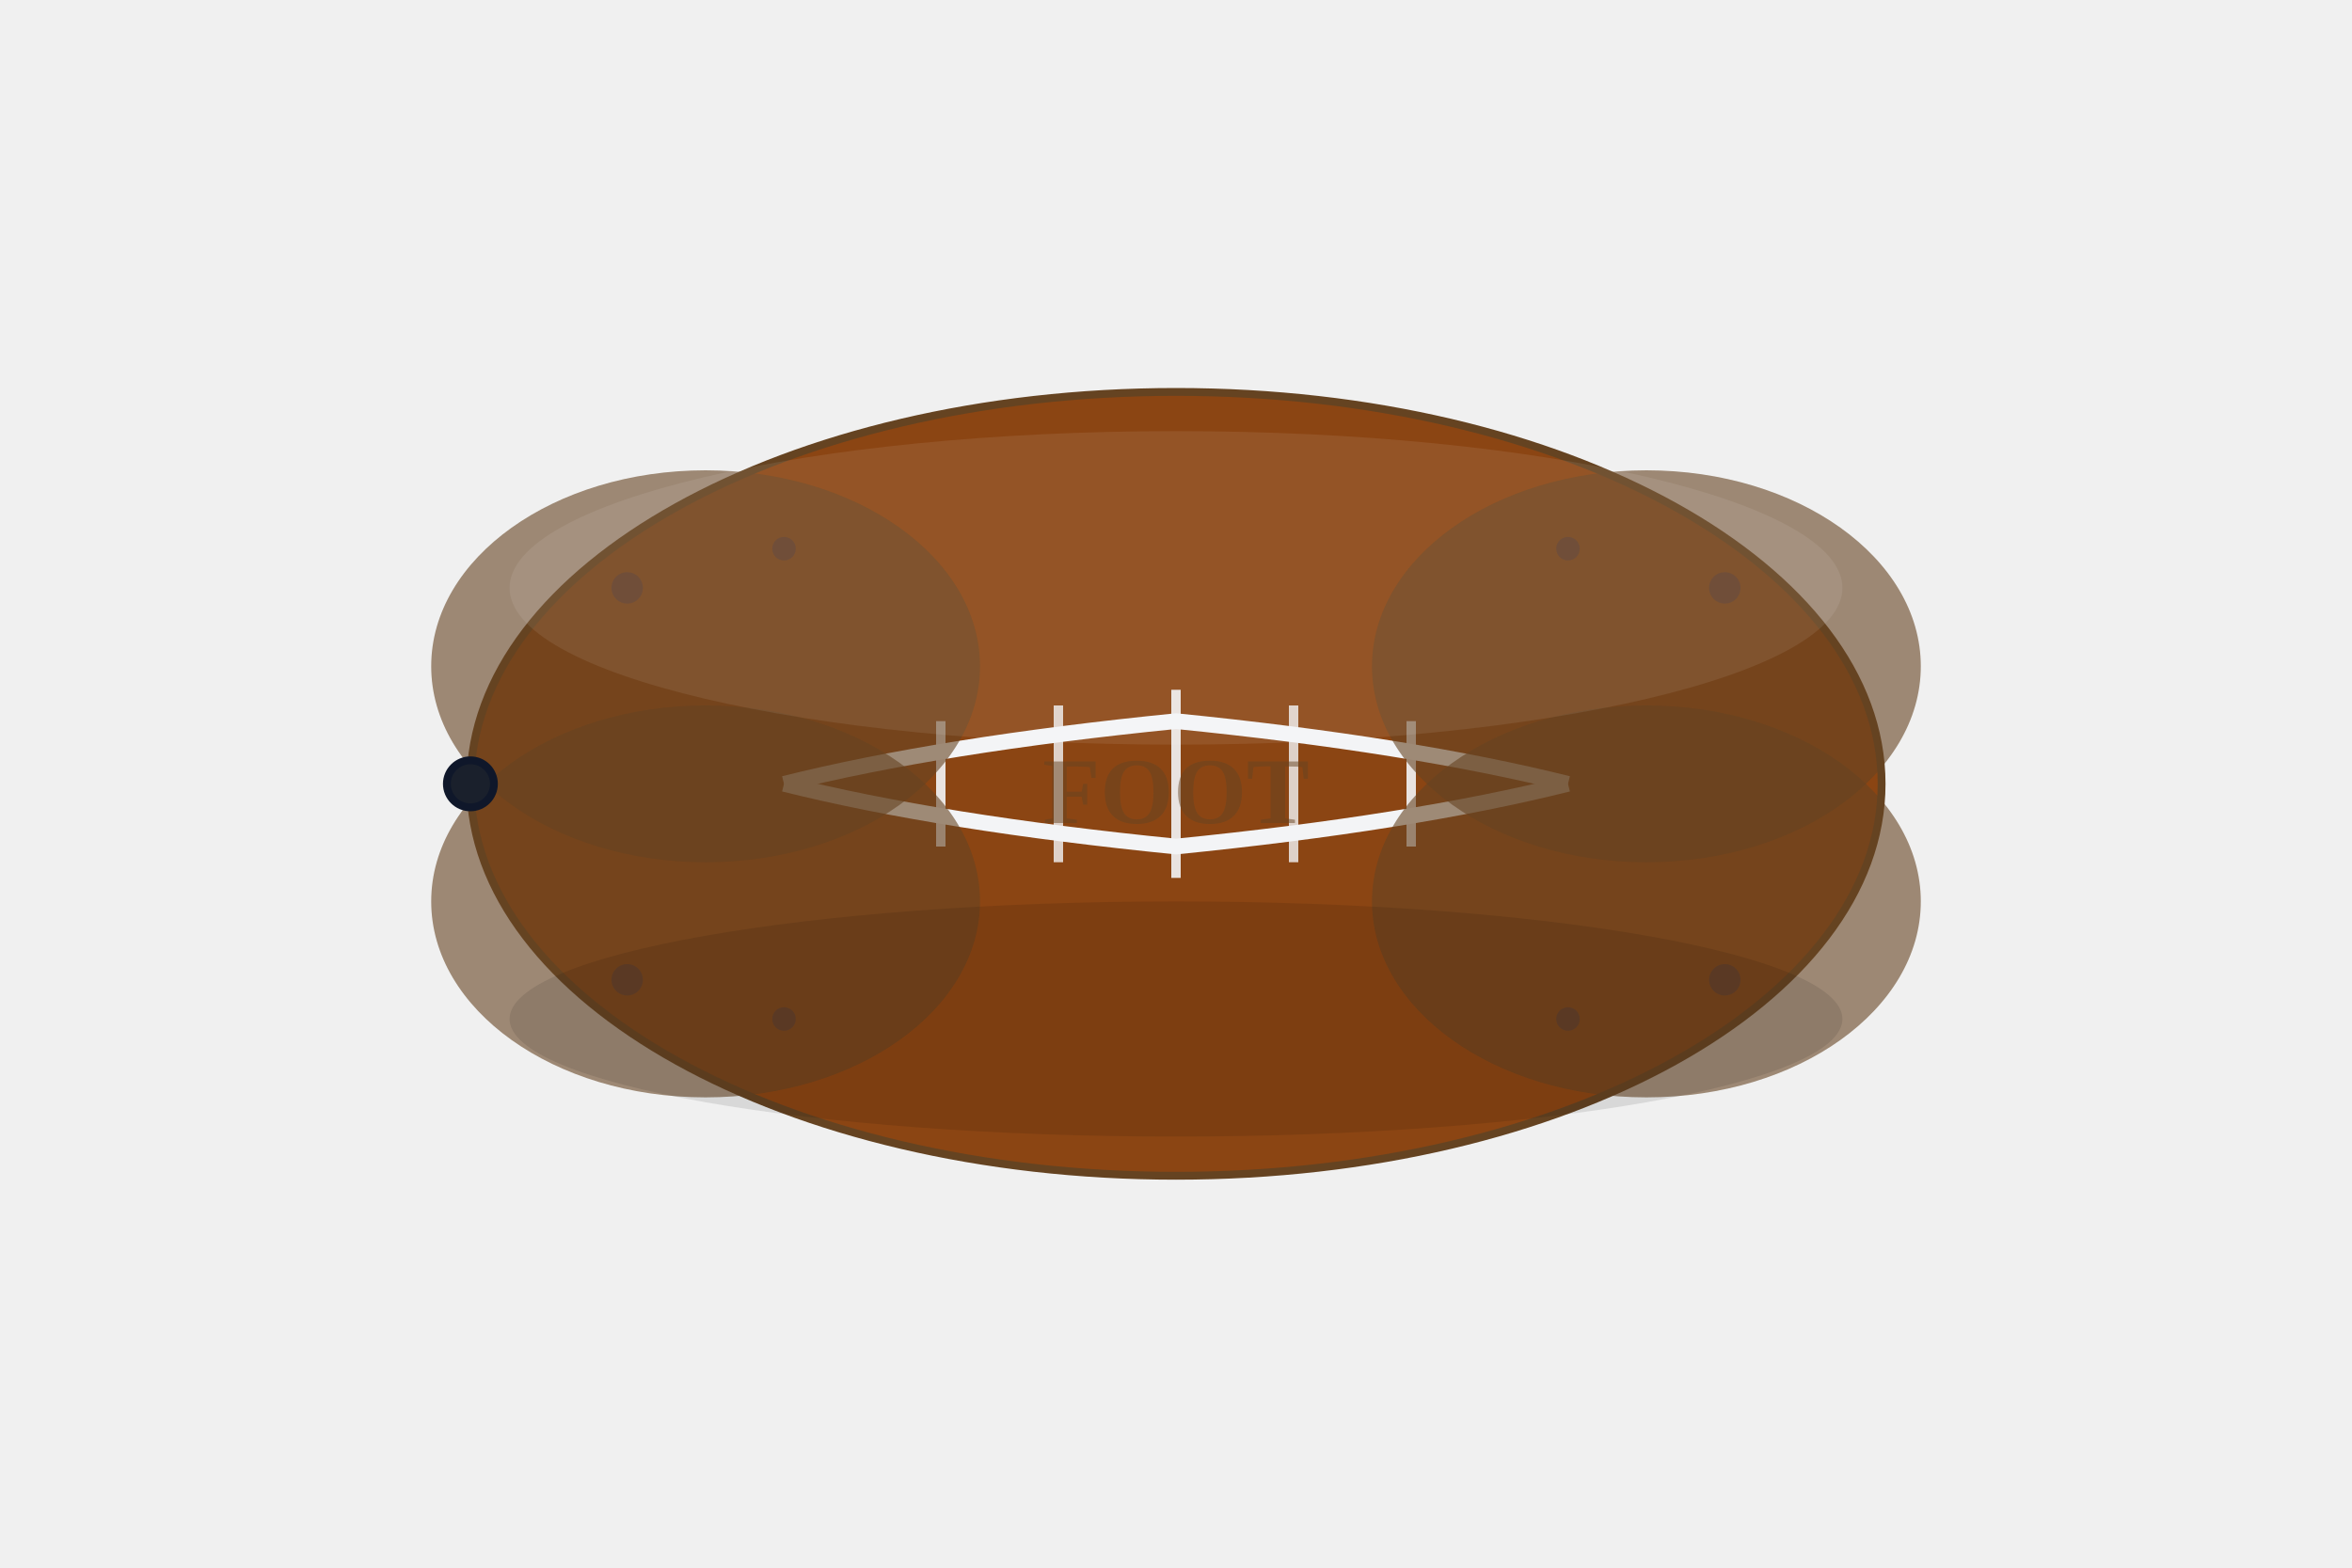
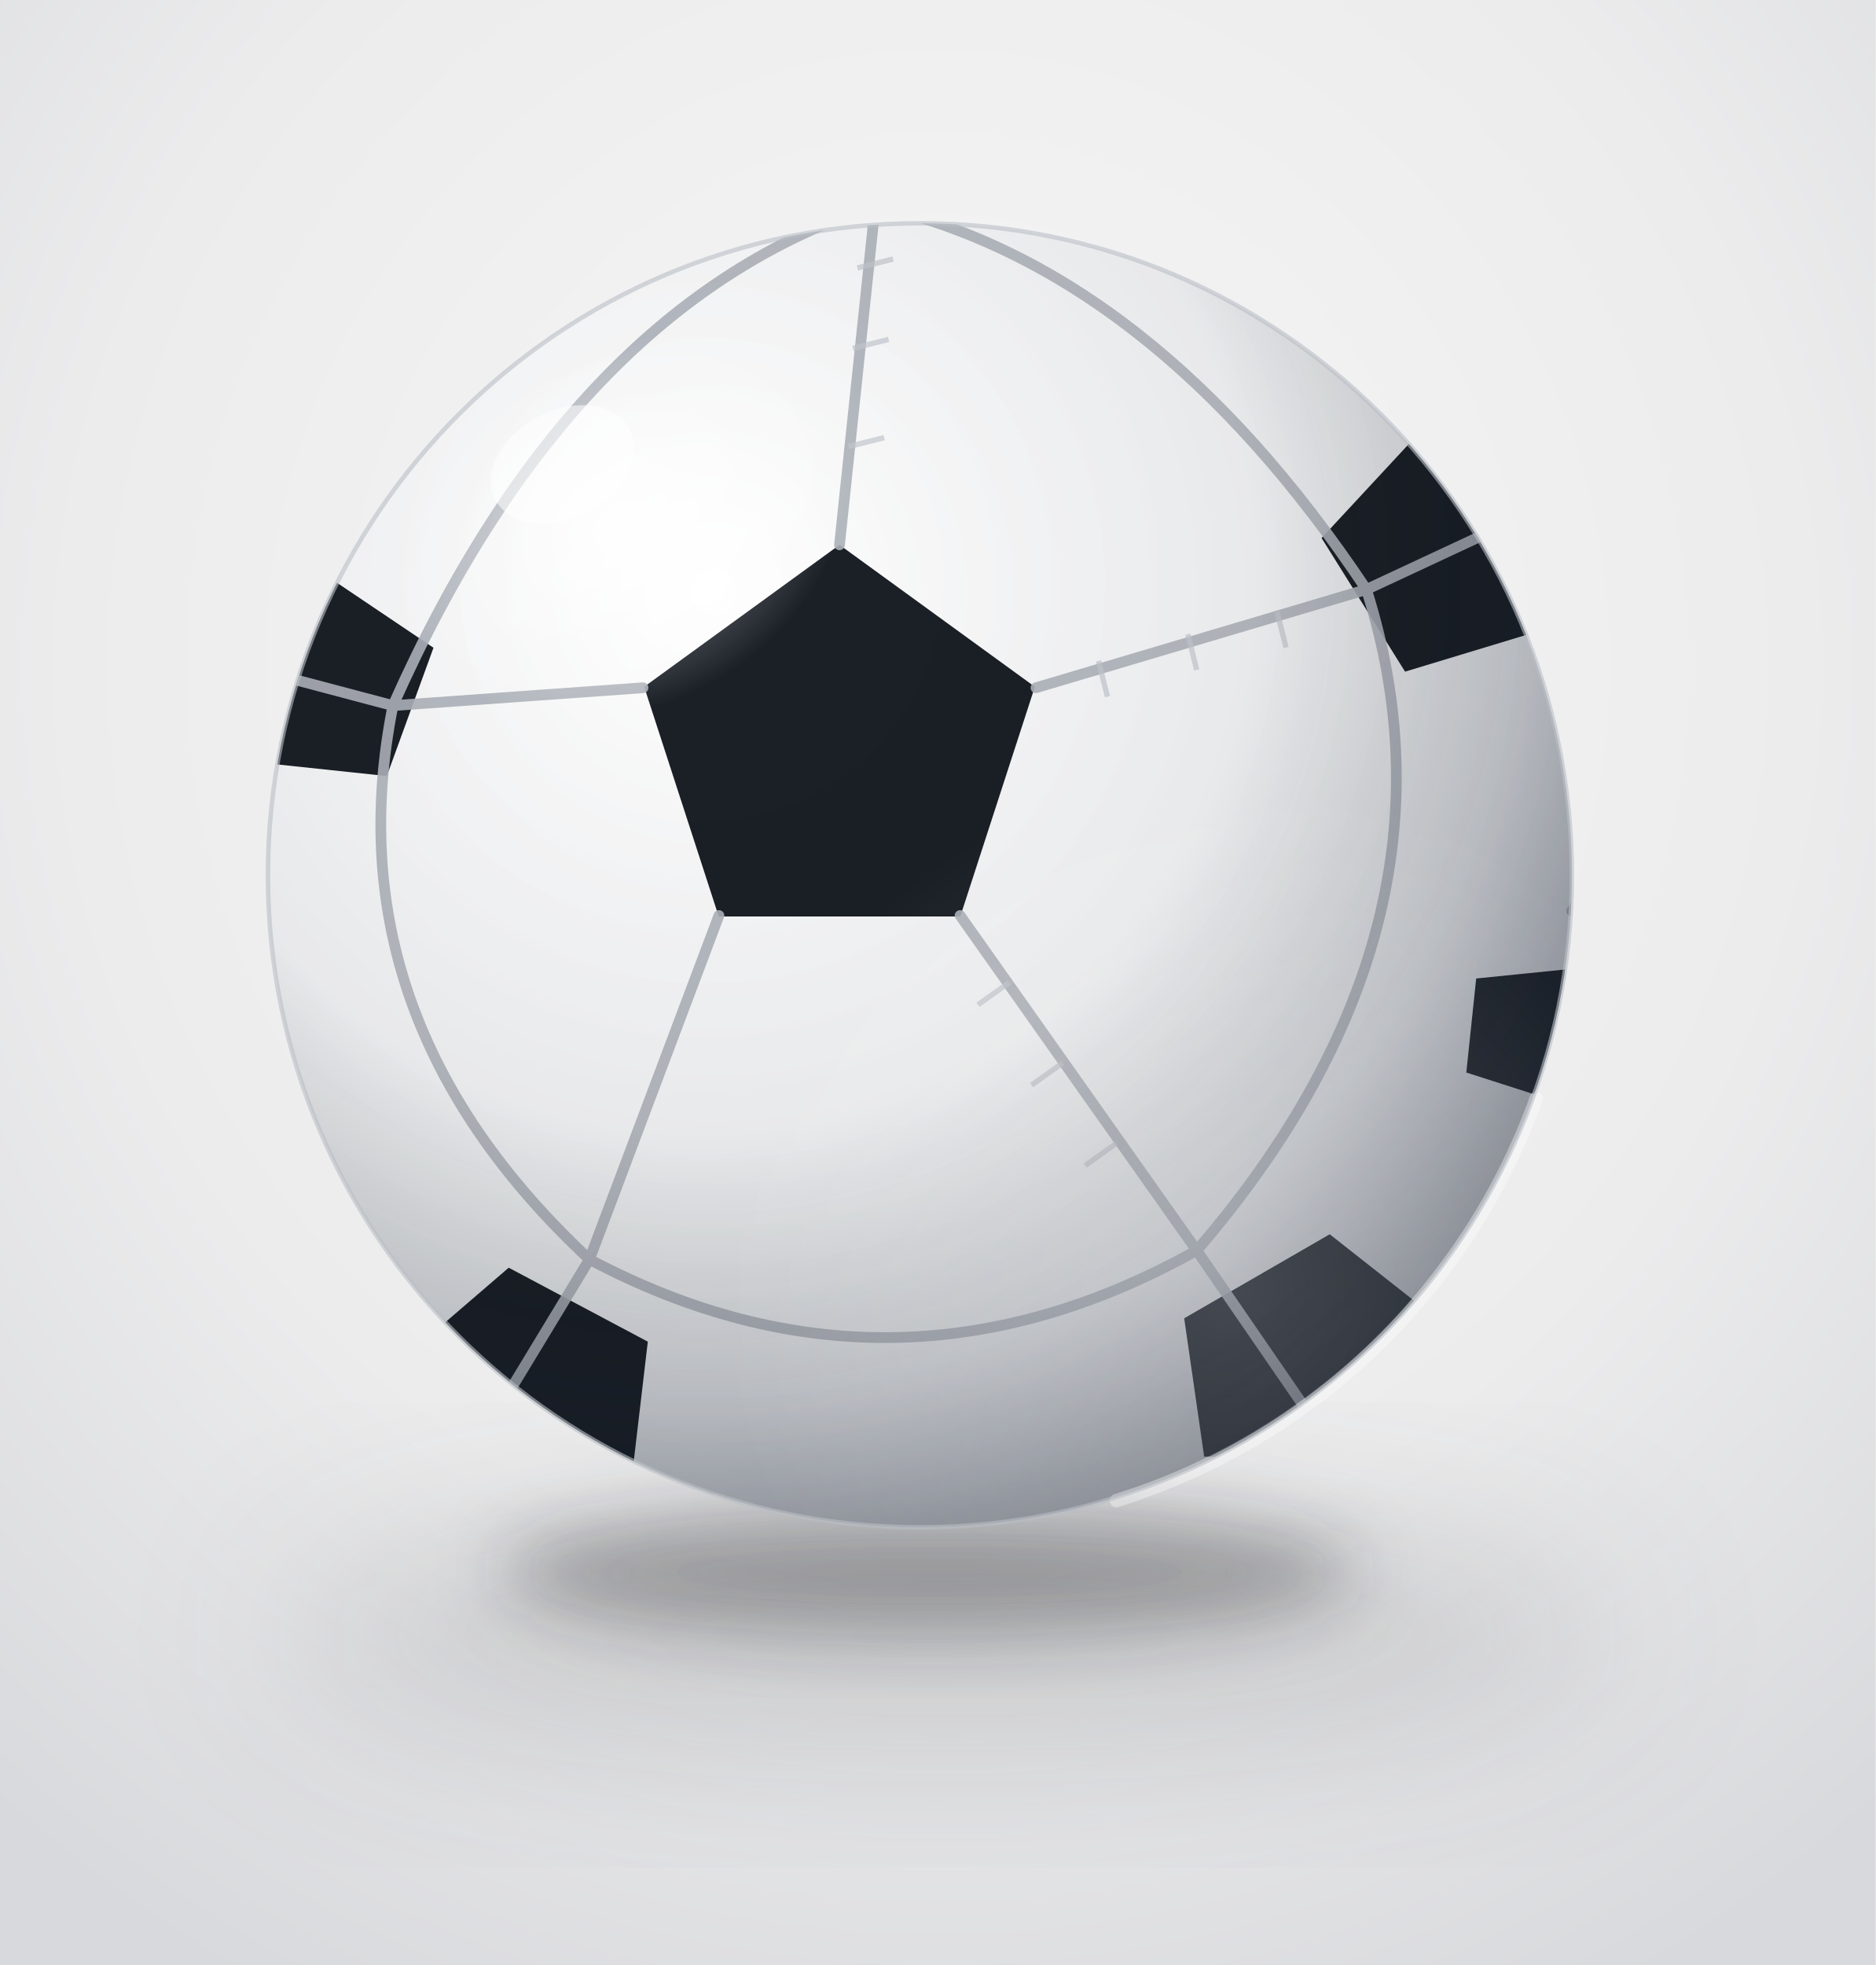
- <svg xmlns="http://www.w3.org/2000/svg" viewBox="0 0 300 200" preserveAspectRatio="xMidYMid meet">
+ <svg xmlns="http://www.w3.org/2000/svg" viewBox="0 0 420 440" preserveAspectRatio="xMidYMid meet">
  <defs>
-     <style>
-       .football-body { fill: #8b4513; stroke: #654321; stroke-width: 1; }
-       .football-stripe { fill: #ffffff; stroke: #f3f4f6; stroke-width: 0.5; }
-     </style>
+     <radialGradient id="backdrop" cx="50%" cy="34%" r="76%">
+       <stop offset="0%" stop-color="#f7f7f8" />
+       <stop offset="60%" stop-color="#ececed" />
+       <stop offset="100%" stop-color="#d8d9dc" />
+     </radialGradient>
+     <radialGradient id="leather" cx="34%" cy="28%" r="78%">
+       <stop offset="0%" stop-color="#ffffff" />
+       <stop offset="55%" stop-color="#f2f3f5" />
+       <stop offset="100%" stop-color="#dfe2e6" />
+     </radialGradient>
+     <radialGradient id="formShade" cx="33%" cy="27%" r="82%">
+       <stop offset="0%" stop-color="#000000" stop-opacity="0" />
+       <stop offset="52%" stop-color="#000000" stop-opacity="0.04" />
+       <stop offset="78%" stop-color="#0b1220" stop-opacity="0.22" />
+       <stop offset="93%" stop-color="#0b1220" stop-opacity="0.42" />
+       <stop offset="100%" stop-color="#0b1220" stop-opacity="0.50" />
+     </radialGradient>
+     <radialGradient id="bounce" cx="74%" cy="82%" r="40%">
+       <stop offset="0%" stop-color="#ffffff" stop-opacity="0.20" />
+       <stop offset="100%" stop-color="#ffffff" stop-opacity="0" />
+     </radialGradient>
+     <radialGradient id="specular" cx="50%" cy="50%" r="50%">
+       <stop offset="0%" stop-color="#ffffff" stop-opacity="0.85" />
+       <stop offset="60%" stop-color="#ffffff" stop-opacity="0.22" />
+       <stop offset="100%" stop-color="#ffffff" stop-opacity="0" />
+     </radialGradient>
+     <path id="pent" d="M 0 -1 L 0.951 -0.309 L 0.588 0.809 L -0.588 0.809 L -0.951 -0.309 Z" />
+     <filter id="softShadow" x="-50%" y="-50%" width="200%" height="200%">
+       <feGaussianBlur stdDeviation="8" />
+     </filter>
+     <filter id="ambientBlur" x="-50%" y="-50%" width="200%" height="200%">
+       <feGaussianBlur stdDeviation="20" />
+     </filter>
+     <clipPath id="ballClip">
+       <circle cx="206" cy="196" r="146" />
+     </clipPath>
  </defs>
-   <ellipse cx="150" cy="100" rx="90" ry="50" class="football-body" />
-   <path d="M 100 100 Q 120 95 150 92 Q 180 95 200 100" stroke="#f3f4f6" stroke-width="2" fill="none" />
-   <path d="M 100 100 Q 120 105 150 108 Q 180 105 200 100" stroke="#f3f4f6" stroke-width="2" fill="none" />
-   <line x1="120" y1="92" x2="120" y2="108" stroke="#f3f4f6" stroke-width="1.2" opacity="0.9" />
-   <line x1="135" y1="90" x2="135" y2="110" stroke="#f3f4f6" stroke-width="1.2" opacity="0.8" />
-   <line x1="150" y1="88" x2="150" y2="112" stroke="#f3f4f6" stroke-width="1.2" opacity="0.9" />
-   <line x1="165" y1="90" x2="165" y2="110" stroke="#f3f4f6" stroke-width="1.2" opacity="0.8" />
-   <line x1="180" y1="92" x2="180" y2="108" stroke="#f3f4f6" stroke-width="1.2" opacity="0.9" />
-   <ellipse cx="90" cy="85" rx="35" ry="25" fill="#654321" opacity="0.6" />
-   <ellipse cx="210" cy="85" rx="35" ry="25" fill="#654321" opacity="0.6" />
-   <ellipse cx="90" cy="115" rx="35" ry="25" fill="#654321" opacity="0.6" />
-   <ellipse cx="210" cy="115" rx="35" ry="25" fill="#654321" opacity="0.6" />
-   <circle cx="80" cy="75" r="2" fill="#5c3d2e" opacity="0.7" />
-   <circle cx="100" cy="70" r="1.5" fill="#5c3d2e" opacity="0.7" />
-   <circle cx="220" cy="75" r="2" fill="#5c3d2e" opacity="0.7" />
-   <circle cx="200" cy="70" r="1.5" fill="#5c3d2e" opacity="0.7" />
-   <circle cx="80" cy="125" r="2" fill="#5c3d2e" opacity="0.7" />
-   <circle cx="100" cy="130" r="1.5" fill="#5c3d2e" opacity="0.7" />
-   <circle cx="220" cy="125" r="2" fill="#5c3d2e" opacity="0.7" />
-   <circle cx="200" cy="130" r="1.5" fill="#5c3d2e" opacity="0.7" />
-   <ellipse cx="150" cy="75" rx="85" ry="20" fill="white" opacity="0.08" />
-   <ellipse cx="150" cy="130" rx="85" ry="15" fill="black" opacity="0.1" />
-   <text x="150" y="105" font-size="12" font-weight="bold" fill="#654321" text-anchor="middle" opacity="0.5">FOOT</text>
-   <circle cx="60" cy="100" r="3" fill="#1a202c" stroke="#0f172a" stroke-width="1" />
+   <rect width="420" height="440" fill="url(#backdrop)" />
+   <ellipse cx="212" cy="366" rx="150" ry="26" fill="#2b2d33" opacity="0.16" filter="url(#ambientBlur)" />
+   <ellipse cx="208" cy="352" rx="96" ry="14" fill="#1c1e24" opacity="0.34" filter="url(#softShadow)" />
+   <circle cx="206" cy="196" r="146" fill="url(#leather)" />
+   <g clip-path="url(#ballClip)">
+     <g fill="#1b2027">
+       <use href="#pent" transform="translate(188,168) scale(46)" />
+       <use href="#pent" transform="translate(206,26) rotate(180) scale(34,20)" />
+       <use href="#pent" transform="translate(66,150) rotate(-70) scale(26,34)" />
+       <use href="#pent" transform="translate(330,120) rotate(58) scale(30,36)" />
+       <use href="#pent" transform="translate(292,304) rotate(150) scale(32,26)" />
+       <use href="#pent" transform="translate(120,310) rotate(-152) scale(30,25)" />
+       <use href="#pent" transform="translate(352,232) rotate(96) scale(18,28)" />
+     </g>
+     <g stroke="#aeb3ba" stroke-width="2.4" fill="none" stroke-linecap="round" opacity="0.9">
+       <path d="M 188 122 L 196 46" />
+       <path d="M 232 154 L 306 132" />
+       <path d="M 215 205 L 268 280" />
+       <path d="M 161 205 L 132 282" />
+       <path d="M 144 154 L 88 158" />
+       <path d="M 196 46 Q 258 60 306 132" />
+       <path d="M 306 132 Q 330 208 268 280" />
+       <path d="M 268 280 Q 200 318 132 282" />
+       <path d="M 132 282 Q 74 228 88 158" />
+       <path d="M 88 158 Q 128 68 196 46" />
+       <path d="M 306 132 L 366 104" />
+       <path d="M 268 280 L 312 344" />
+       <path d="M 132 282 L 92 348" />
+       <path d="M 88 158 L 20 140" />
+       <path d="M 196 46 L 214 -18" />
+       <path d="M 352 204 L 368 176" />
+     </g>
+     <g stroke="#c3c8ce" stroke-width="1.2" opacity="0.7">
+       <path d="M 190 100 l 8 -2 M 191 78 l 8 -2 M 192 60 l 8 -2" />
+       <path d="M 246 148 l 2 8 M 266 142 l 2 8 M 286 137 l 2 8" />
+       <path d="M 226 220 l -7 5 M 238 238 l -7 5 M 250 256 l -7 5" />
+     </g>
+     <circle cx="206" cy="196" r="146" fill="url(#formShade)" />
+     <circle cx="206" cy="196" r="146" fill="url(#bounce)" />
+     <ellipse cx="140" cy="118" rx="52" ry="40" fill="url(#specular)" transform="rotate(-28 140 118)" />
+     <ellipse cx="126" cy="104" rx="17" ry="12" fill="#ffffff" opacity="0.55" transform="rotate(-28 126 104)" />
+   </g>
+   <path d="M 344 246 A 146 146 0 0 1 250 336" fill="none" stroke="#ffffff" stroke-width="3" opacity="0.35" stroke-linecap="round" />
+   <circle cx="206" cy="196" r="146" fill="none" stroke="#b9bec5" stroke-width="1" opacity="0.6" />
</svg>
